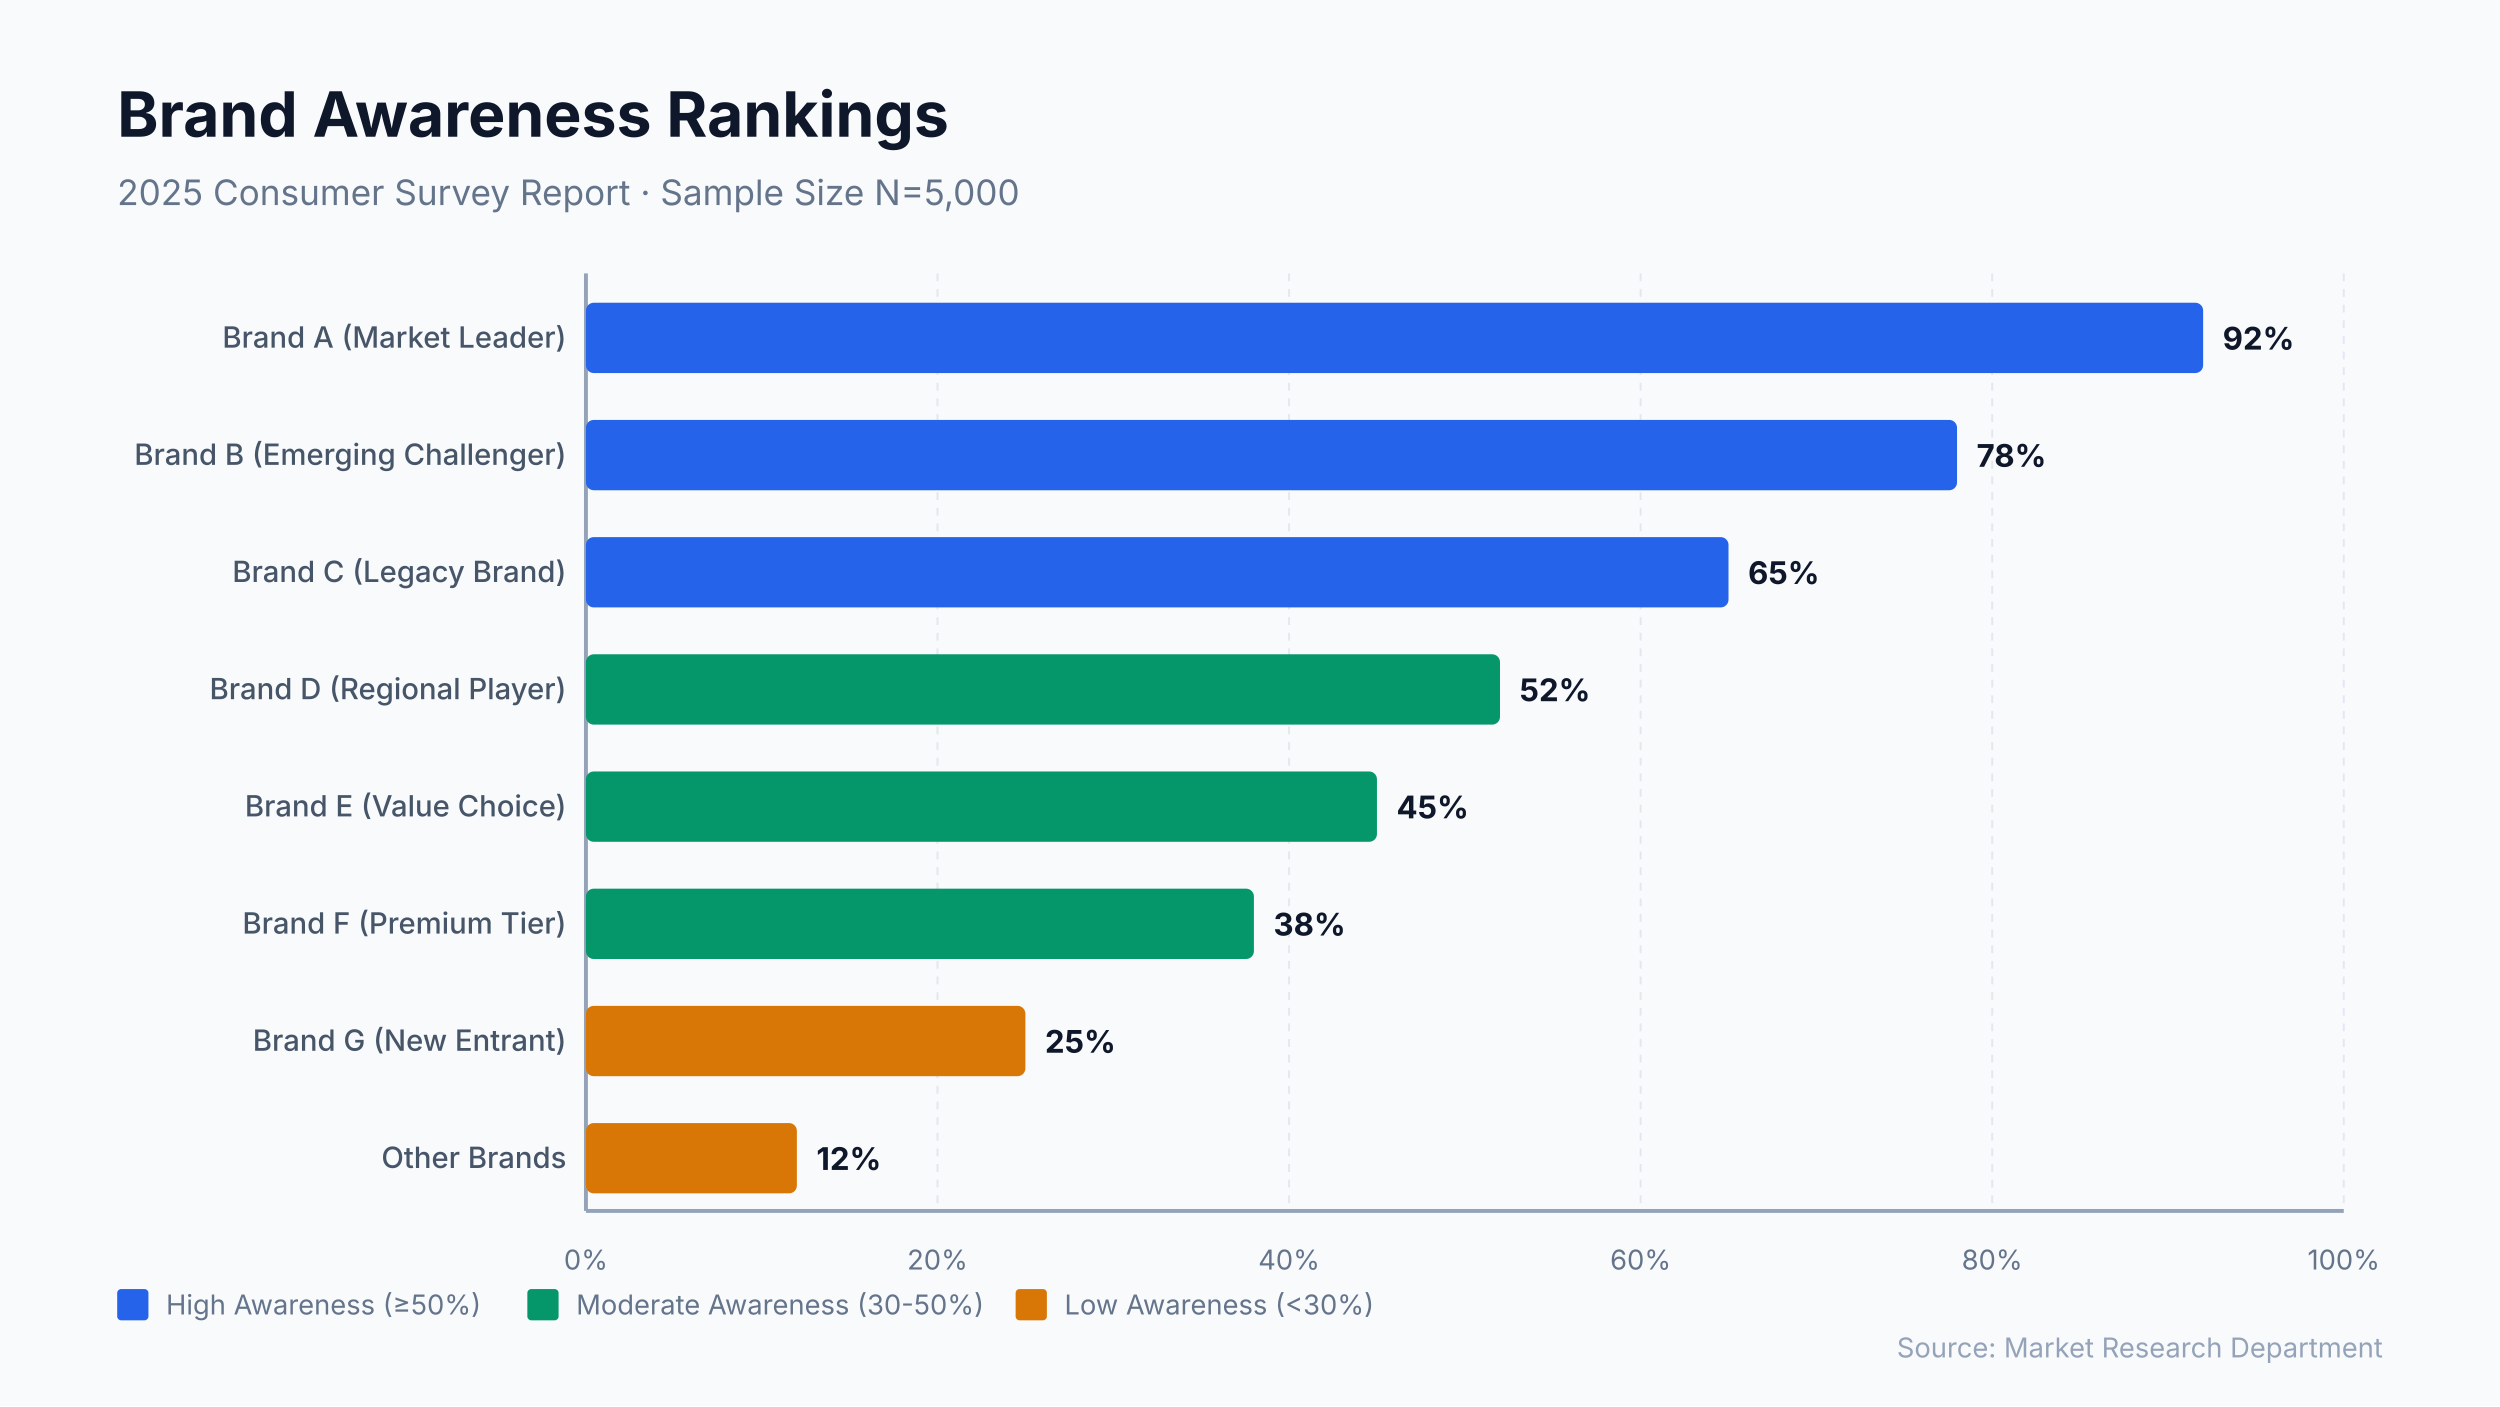
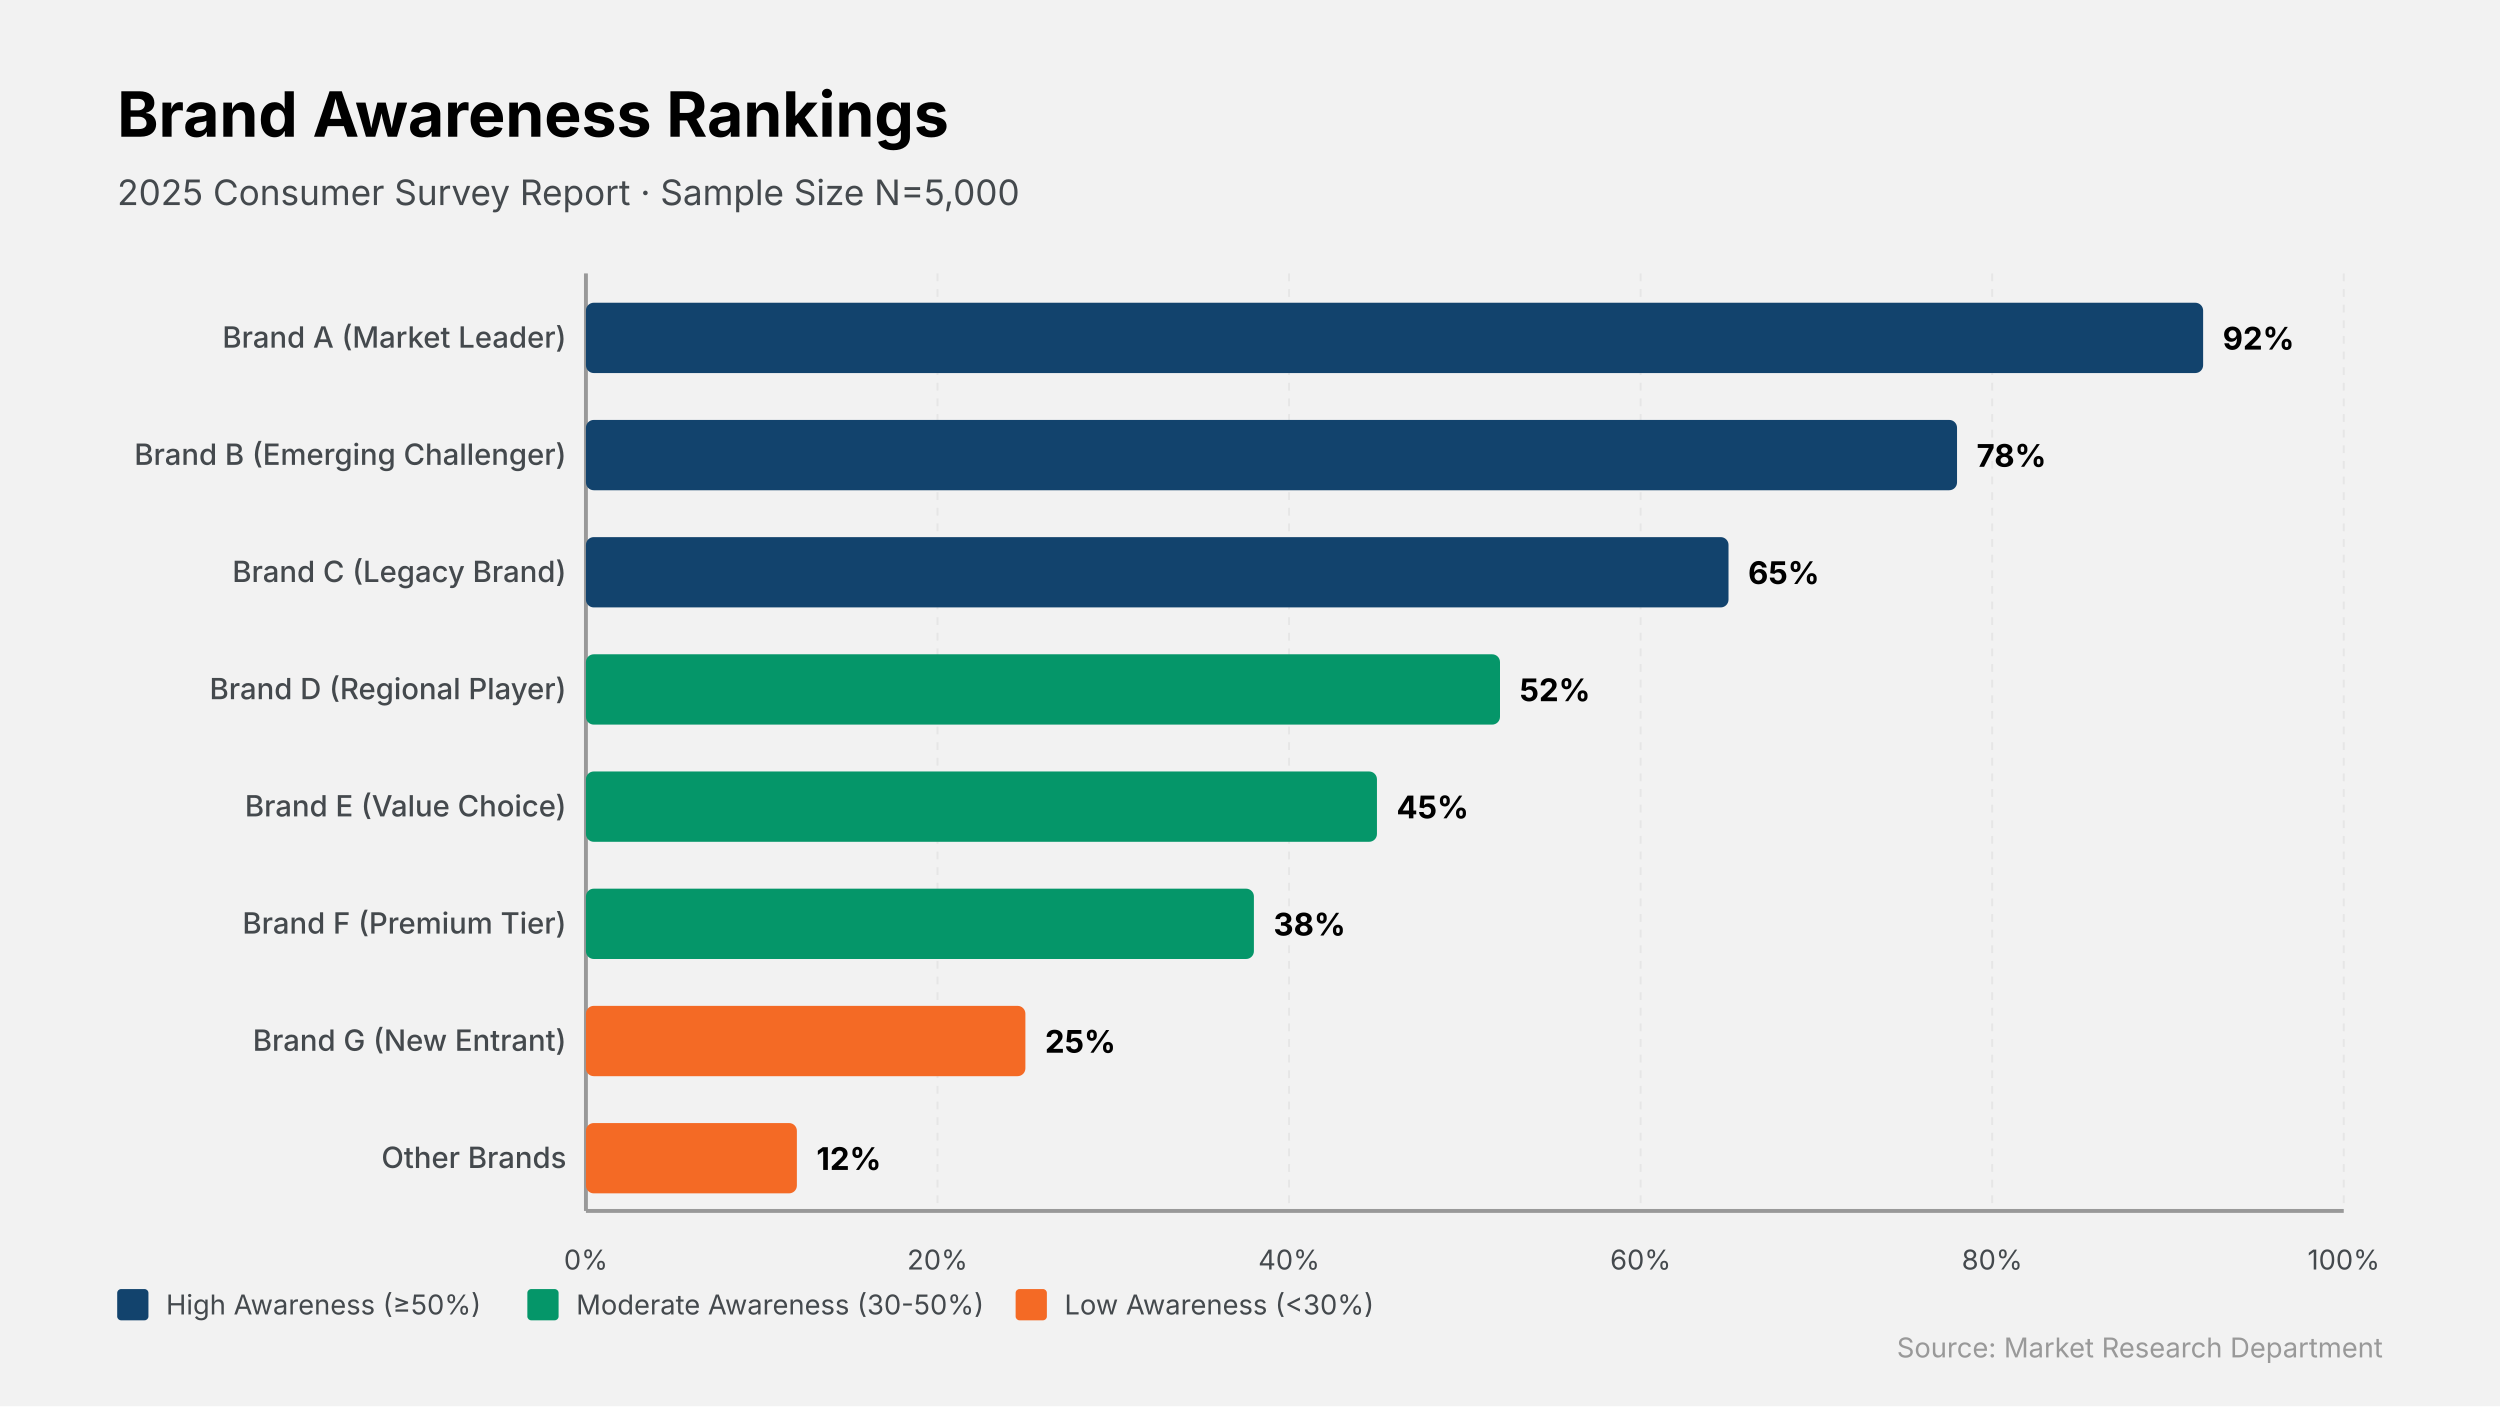
<svg xmlns="http://www.w3.org/2000/svg" viewBox="0 0 1280 720" width="1280" height="720" font-family="-apple-system, BlinkMacSystemFont, 'Segoe UI', sans-serif" font-size="12">
-   <rect width="1280" height="720" fill="#F8FAFC" />
+   <rect width="1280" height="720" fill="#F2F2F2" />
  <g id="header">
-     <text x="60" y="70" font-size="32" font-weight="700" fill="#0F172A">Brand Awareness Rankings</text>
-     <text x="60" y="105" font-size="18" fill="#64748B">2025 Consumer Survey Report · Sample Size N=5,000</text>
+     <text x="60" y="70" font-size="32" font-weight="700" fill="#000000">Brand Awareness Rankings</text>
+     <text x="60" y="105" font-size="18" fill="#44494D">2025 Consumer Survey Report · Sample Size N=5,000</text>
  </g>
-   <g id="horizontal_bar_chart">
+   <g id="horizontal_bar_chart" data-viettel-blue-scope="chart">
    <g id="chartArea">
-       <line x1="300" y1="140" x2="300" y2="620" stroke="#E2E8F0" stroke-width="1" stroke-dasharray="4,4" />
-       <line x1="480" y1="140" x2="480" y2="620" stroke="#E2E8F0" stroke-width="1" stroke-dasharray="4,4" />
-       <line x1="660" y1="140" x2="660" y2="620" stroke="#E2E8F0" stroke-width="1" stroke-dasharray="4,4" />
-       <line x1="840" y1="140" x2="840" y2="620" stroke="#E2E8F0" stroke-width="1" stroke-dasharray="4,4" />
-       <line x1="1020" y1="140" x2="1020" y2="620" stroke="#E2E8F0" stroke-width="1" stroke-dasharray="4,4" />
-       <line x1="1200" y1="140" x2="1200" y2="620" stroke="#E2E8F0" stroke-width="1" stroke-dasharray="4,4" />
-       <text x="300" y="650" font-size="14" fill="#64748B" text-anchor="middle">0%</text>
-       <text x="480" y="650" font-size="14" fill="#64748B" text-anchor="middle">20%</text>
-       <text x="660" y="650" font-size="14" fill="#64748B" text-anchor="middle">40%</text>
-       <text x="840" y="650" font-size="14" fill="#64748B" text-anchor="middle">60%</text>
-       <text x="1020" y="650" font-size="14" fill="#64748B" text-anchor="middle">80%</text>
-       <text x="1200" y="650" font-size="14" fill="#64748B" text-anchor="middle">100%</text>
-       <line x1="300" y1="140" x2="300" y2="620" stroke="#94A3B8" stroke-width="2" />
-       <line x1="300" y1="620" x2="1200" y2="620" stroke="#94A3B8" stroke-width="2" />
-       <text x="290" y="178" font-size="15" font-weight="500" fill="#475569" text-anchor="end">Brand A (Market Leader)</text>
-       <rect x="300" y="155" width="828" height="36" rx="4" fill="#2563EB" />
-       <text x="1138" y="179" font-size="16" font-weight="700" fill="#0F172A">92%</text>
-       <text x="290" y="238" font-size="15" font-weight="500" fill="#475569" text-anchor="end">Brand B (Emerging Challenger)</text>
-       <rect x="300" y="215" width="702" height="36" rx="4" fill="#2563EB" />
-       <text x="1012" y="239" font-size="16" font-weight="700" fill="#0F172A">78%</text>
-       <text x="290" y="298" font-size="15" font-weight="500" fill="#475569" text-anchor="end">Brand C (Legacy Brand)</text>
-       <rect x="300" y="275" width="585" height="36" rx="4" fill="#2563EB" />
-       <text x="895" y="299" font-size="16" font-weight="700" fill="#0F172A">65%</text>
-       <text x="290" y="358" font-size="15" font-weight="500" fill="#475569" text-anchor="end">Brand D (Regional Player)</text>
+       <line x1="300" y1="140" x2="300" y2="620" stroke="#E6E6E6" stroke-width="1" stroke-dasharray="4,4" />
+       <line x1="480" y1="140" x2="480" y2="620" stroke="#E6E6E6" stroke-width="1" stroke-dasharray="4,4" />
+       <line x1="660" y1="140" x2="660" y2="620" stroke="#E6E6E6" stroke-width="1" stroke-dasharray="4,4" />
+       <line x1="840" y1="140" x2="840" y2="620" stroke="#E6E6E6" stroke-width="1" stroke-dasharray="4,4" />
+       <line x1="1020" y1="140" x2="1020" y2="620" stroke="#E6E6E6" stroke-width="1" stroke-dasharray="4,4" />
+       <line x1="1200" y1="140" x2="1200" y2="620" stroke="#E6E6E6" stroke-width="1" stroke-dasharray="4,4" />
+       <text x="300" y="650" font-size="14" fill="#44494D" text-anchor="middle">0%</text>
+       <text x="480" y="650" font-size="14" fill="#44494D" text-anchor="middle">20%</text>
+       <text x="660" y="650" font-size="14" fill="#44494D" text-anchor="middle">40%</text>
+       <text x="840" y="650" font-size="14" fill="#44494D" text-anchor="middle">60%</text>
+       <text x="1020" y="650" font-size="14" fill="#44494D" text-anchor="middle">80%</text>
+       <text x="1200" y="650" font-size="14" fill="#44494D" text-anchor="middle">100%</text>
+       <line x1="300" y1="140" x2="300" y2="620" stroke="#999999" stroke-width="2" />
+       <line x1="300" y1="620" x2="1200" y2="620" stroke="#999999" stroke-width="2" />
+       <text x="290" y="178" font-size="15" font-weight="500" fill="#44494D" text-anchor="end">Brand A (Market Leader)</text>
+       <rect x="300" y="155" width="828" height="36" rx="4" fill="#12436D" />
+       <text x="1138" y="179" font-size="16" font-weight="700" fill="#000000">92%</text>
+       <text x="290" y="238" font-size="15" font-weight="500" fill="#44494D" text-anchor="end">Brand B (Emerging Challenger)</text>
+       <rect x="300" y="215" width="702" height="36" rx="4" fill="#12436D" />
+       <text x="1012" y="239" font-size="16" font-weight="700" fill="#000000">78%</text>
+       <text x="290" y="298" font-size="15" font-weight="500" fill="#44494D" text-anchor="end">Brand C (Legacy Brand)</text>
+       <rect x="300" y="275" width="585" height="36" rx="4" fill="#12436D" />
+       <text x="895" y="299" font-size="16" font-weight="700" fill="#000000">65%</text>
+       <text x="290" y="358" font-size="15" font-weight="500" fill="#44494D" text-anchor="end">Brand D (Regional Player)</text>
      <rect x="300" y="335" width="468" height="36" rx="4" fill="#059669" />
-       <text x="778" y="359" font-size="16" font-weight="700" fill="#0F172A">52%</text>
-       <text x="290" y="418" font-size="15" font-weight="500" fill="#475569" text-anchor="end">Brand E (Value Choice)</text>
+       <text x="778" y="359" font-size="16" font-weight="700" fill="#000000">52%</text>
+       <text x="290" y="418" font-size="15" font-weight="500" fill="#44494D" text-anchor="end">Brand E (Value Choice)</text>
      <rect x="300" y="395" width="405" height="36" rx="4" fill="#059669" />
-       <text x="715" y="419" font-size="16" font-weight="700" fill="#0F172A">45%</text>
-       <text x="290" y="478" font-size="15" font-weight="500" fill="#475569" text-anchor="end">Brand F (Premium Tier)</text>
+       <text x="715" y="419" font-size="16" font-weight="700" fill="#000000">45%</text>
+       <text x="290" y="478" font-size="15" font-weight="500" fill="#44494D" text-anchor="end">Brand F (Premium Tier)</text>
      <rect x="300" y="455" width="342" height="36" rx="4" fill="#059669" />
-       <text x="652" y="479" font-size="16" font-weight="700" fill="#0F172A">38%</text>
-       <text x="290" y="538" font-size="15" font-weight="500" fill="#475569" text-anchor="end">Brand G (New Entrant)</text>
-       <rect x="300" y="515" width="225" height="36" rx="4" fill="#D97706" />
-       <text x="535" y="539" font-size="16" font-weight="700" fill="#0F172A">25%</text>
-       <text x="290" y="598" font-size="15" font-weight="500" fill="#475569" text-anchor="end">Other Brands</text>
-       <rect x="300" y="575" width="108" height="36" rx="4" fill="#D97706" />
-       <text x="418" y="599" font-size="16" font-weight="700" fill="#0F172A">12%</text>
+       <text x="652" y="479" font-size="16" font-weight="700" fill="#000000">38%</text>
+       <text x="290" y="538" font-size="15" font-weight="500" fill="#44494D" text-anchor="end">Brand G (New Entrant)</text>
+       <rect x="300" y="515" width="225" height="36" rx="4" fill="#F46A25" />
+       <text x="535" y="539" font-size="16" font-weight="700" fill="#000000">25%</text>
+       <text x="290" y="598" font-size="15" font-weight="500" fill="#44494D" text-anchor="end">Other Brands</text>
+       <rect x="300" y="575" width="108" height="36" rx="4" fill="#F46A25" />
+       <text x="418" y="599" font-size="16" font-weight="700" fill="#000000">12%</text>
    </g>
  </g>
-   <g id="legend">
-     <rect x="60" y="660" width="16" height="16" rx="2" fill="#2563EB" />
-     <text x="85" y="673" font-size="14" fill="#64748B">High Awareness (≥50%)</text>
+   <g id="legend" data-viettel-blue-scope="chart">
+     <rect x="60" y="660" width="16" height="16" rx="2" fill="#12436D" />
+     <text x="85" y="673" font-size="14" fill="#44494D">High Awareness (≥50%)</text>
    <rect x="270" y="660" width="16" height="16" rx="2" fill="#059669" />
-     <text x="295" y="673" font-size="14" fill="#64748B">Moderate Awareness (30-50%)</text>
-     <rect x="520" y="660" width="16" height="16" rx="2" fill="#D97706" />
-     <text x="545" y="673" font-size="14" fill="#64748B">Low Awareness (&lt;30%)</text>
+     <text x="295" y="673" font-size="14" fill="#44494D">Moderate Awareness (30-50%)</text>
+     <rect x="520" y="660" width="16" height="16" rx="2" fill="#F46A25" />
+     <text x="545" y="673" font-size="14" fill="#44494D">Low Awareness (&lt;30%)</text>
  </g>
  <g id="source">
-     <text x="1220" y="695" font-size="14" fill="#94A3B8" text-anchor="end">Source: Market Research Department</text>
+     <text x="1220" y="695" font-size="14" fill="#999999" text-anchor="end">Source: Market Research Department</text>
  </g>
</svg>
